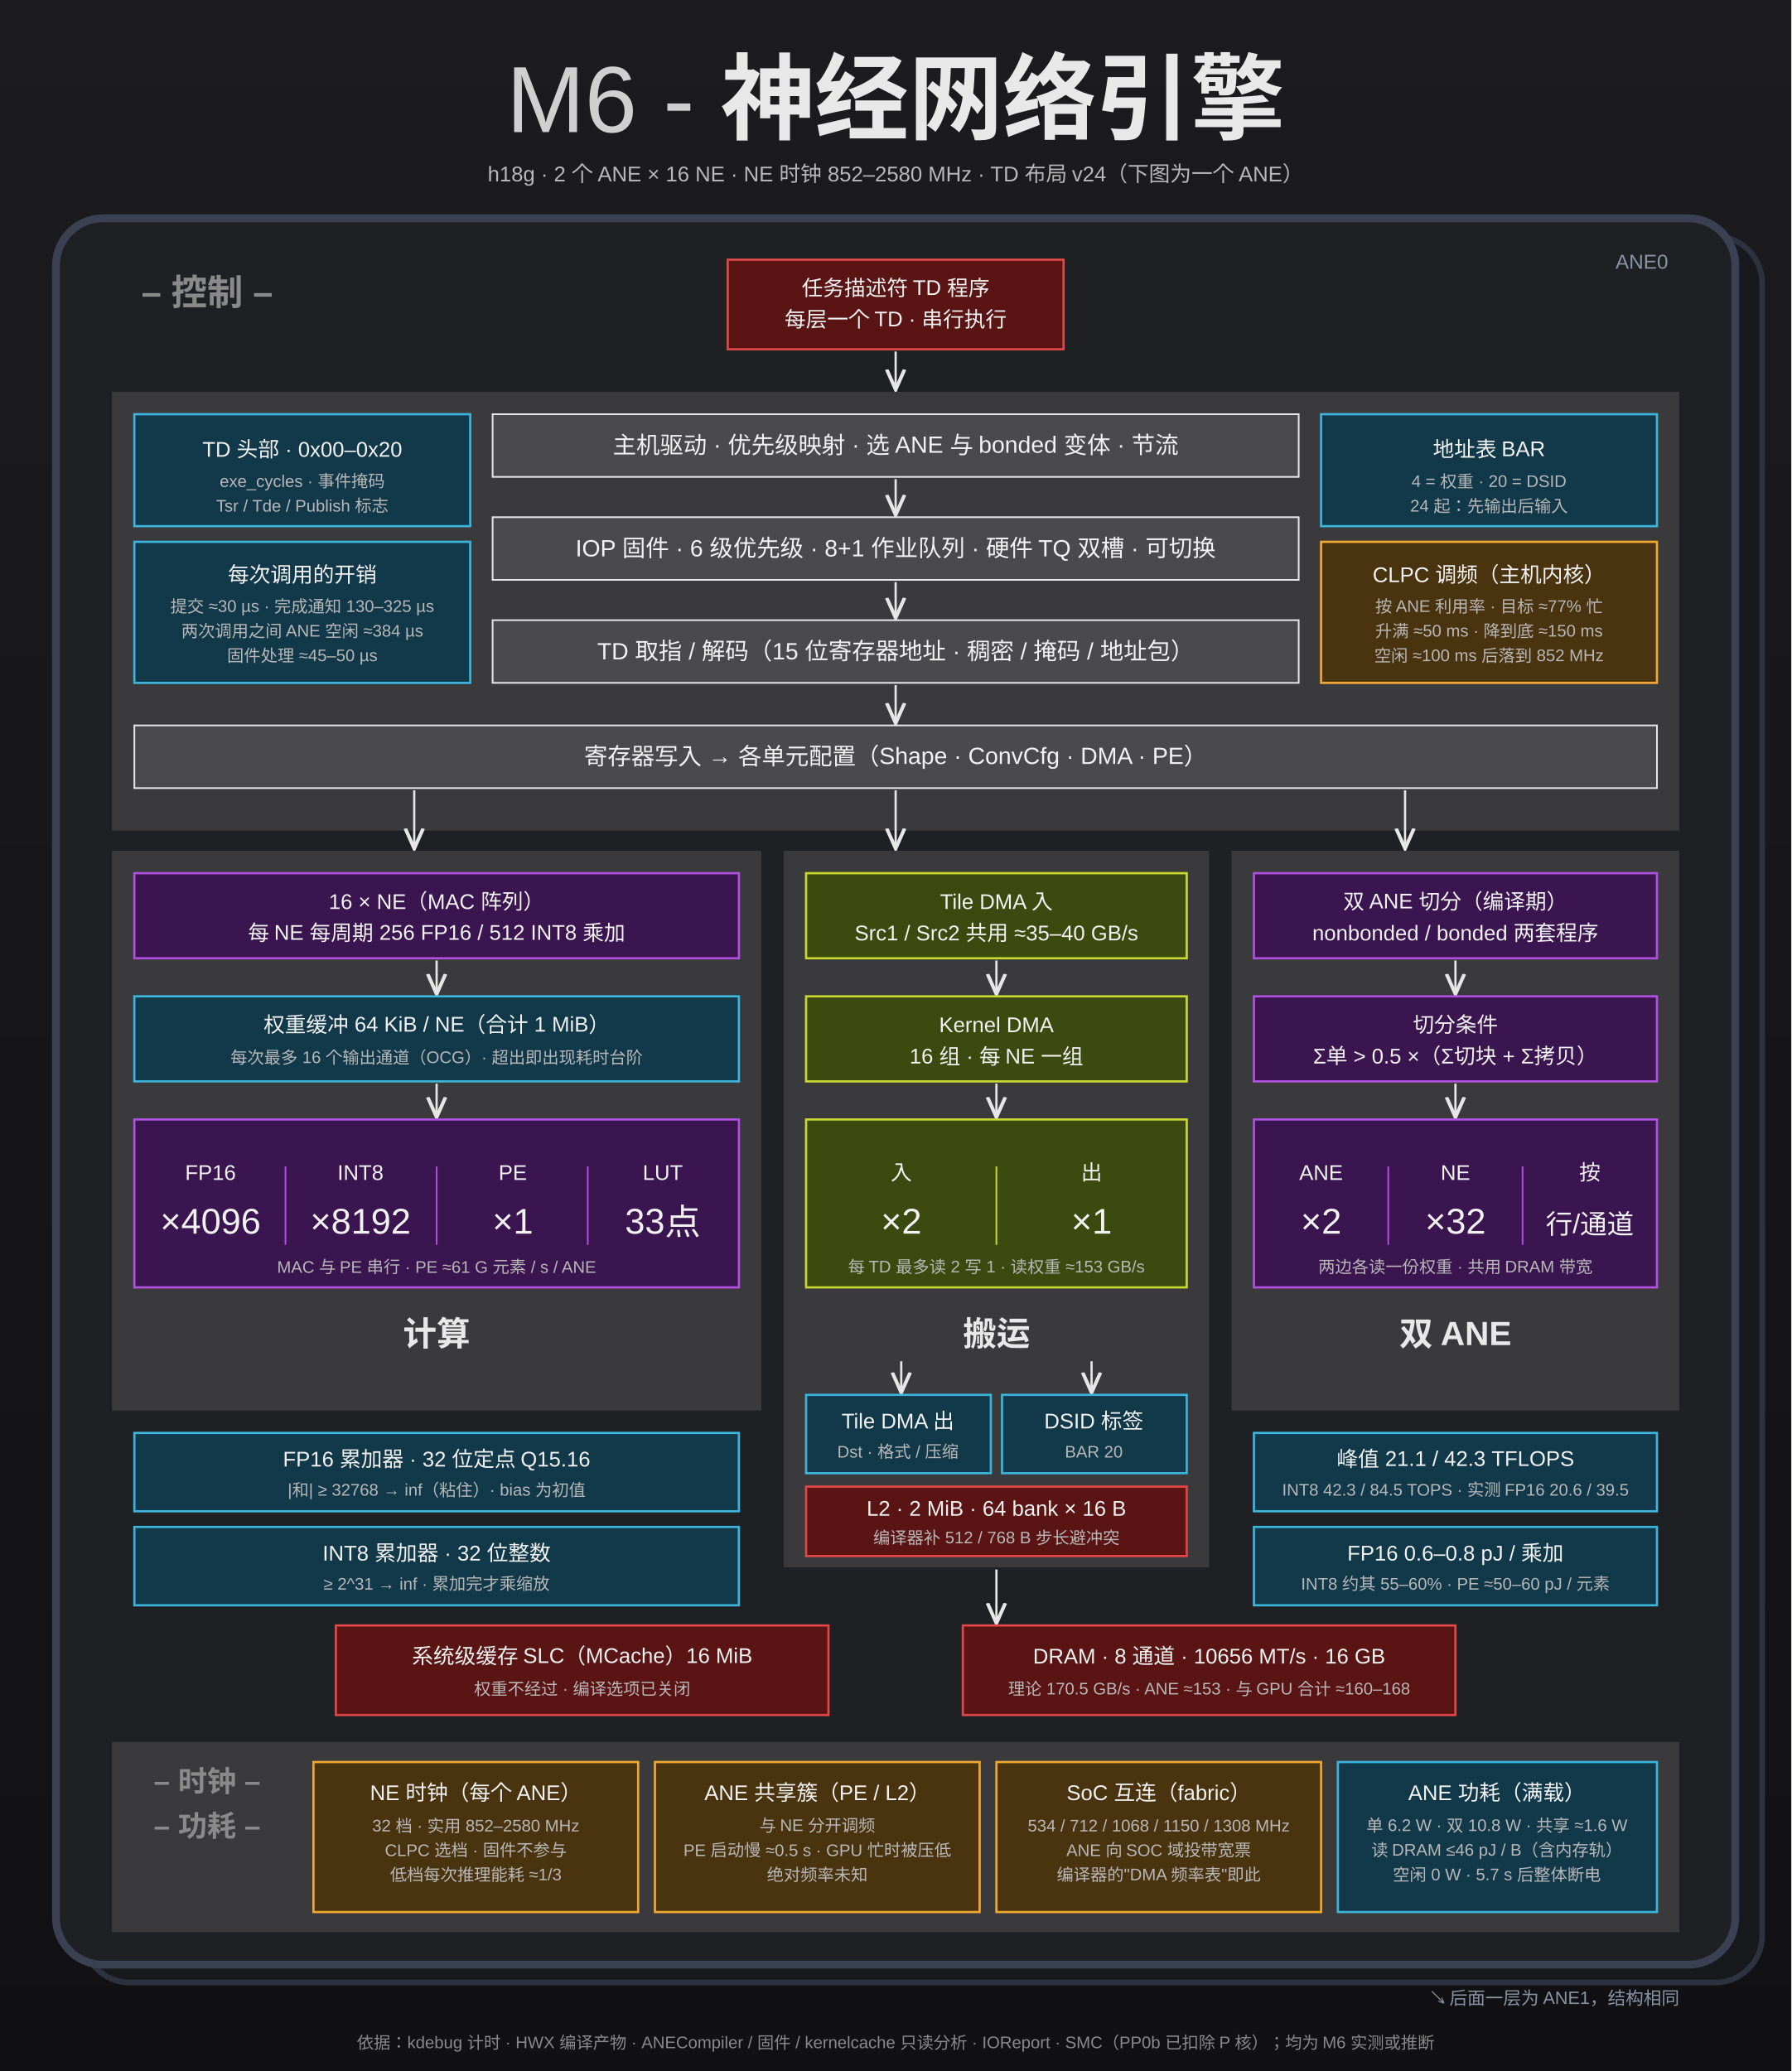
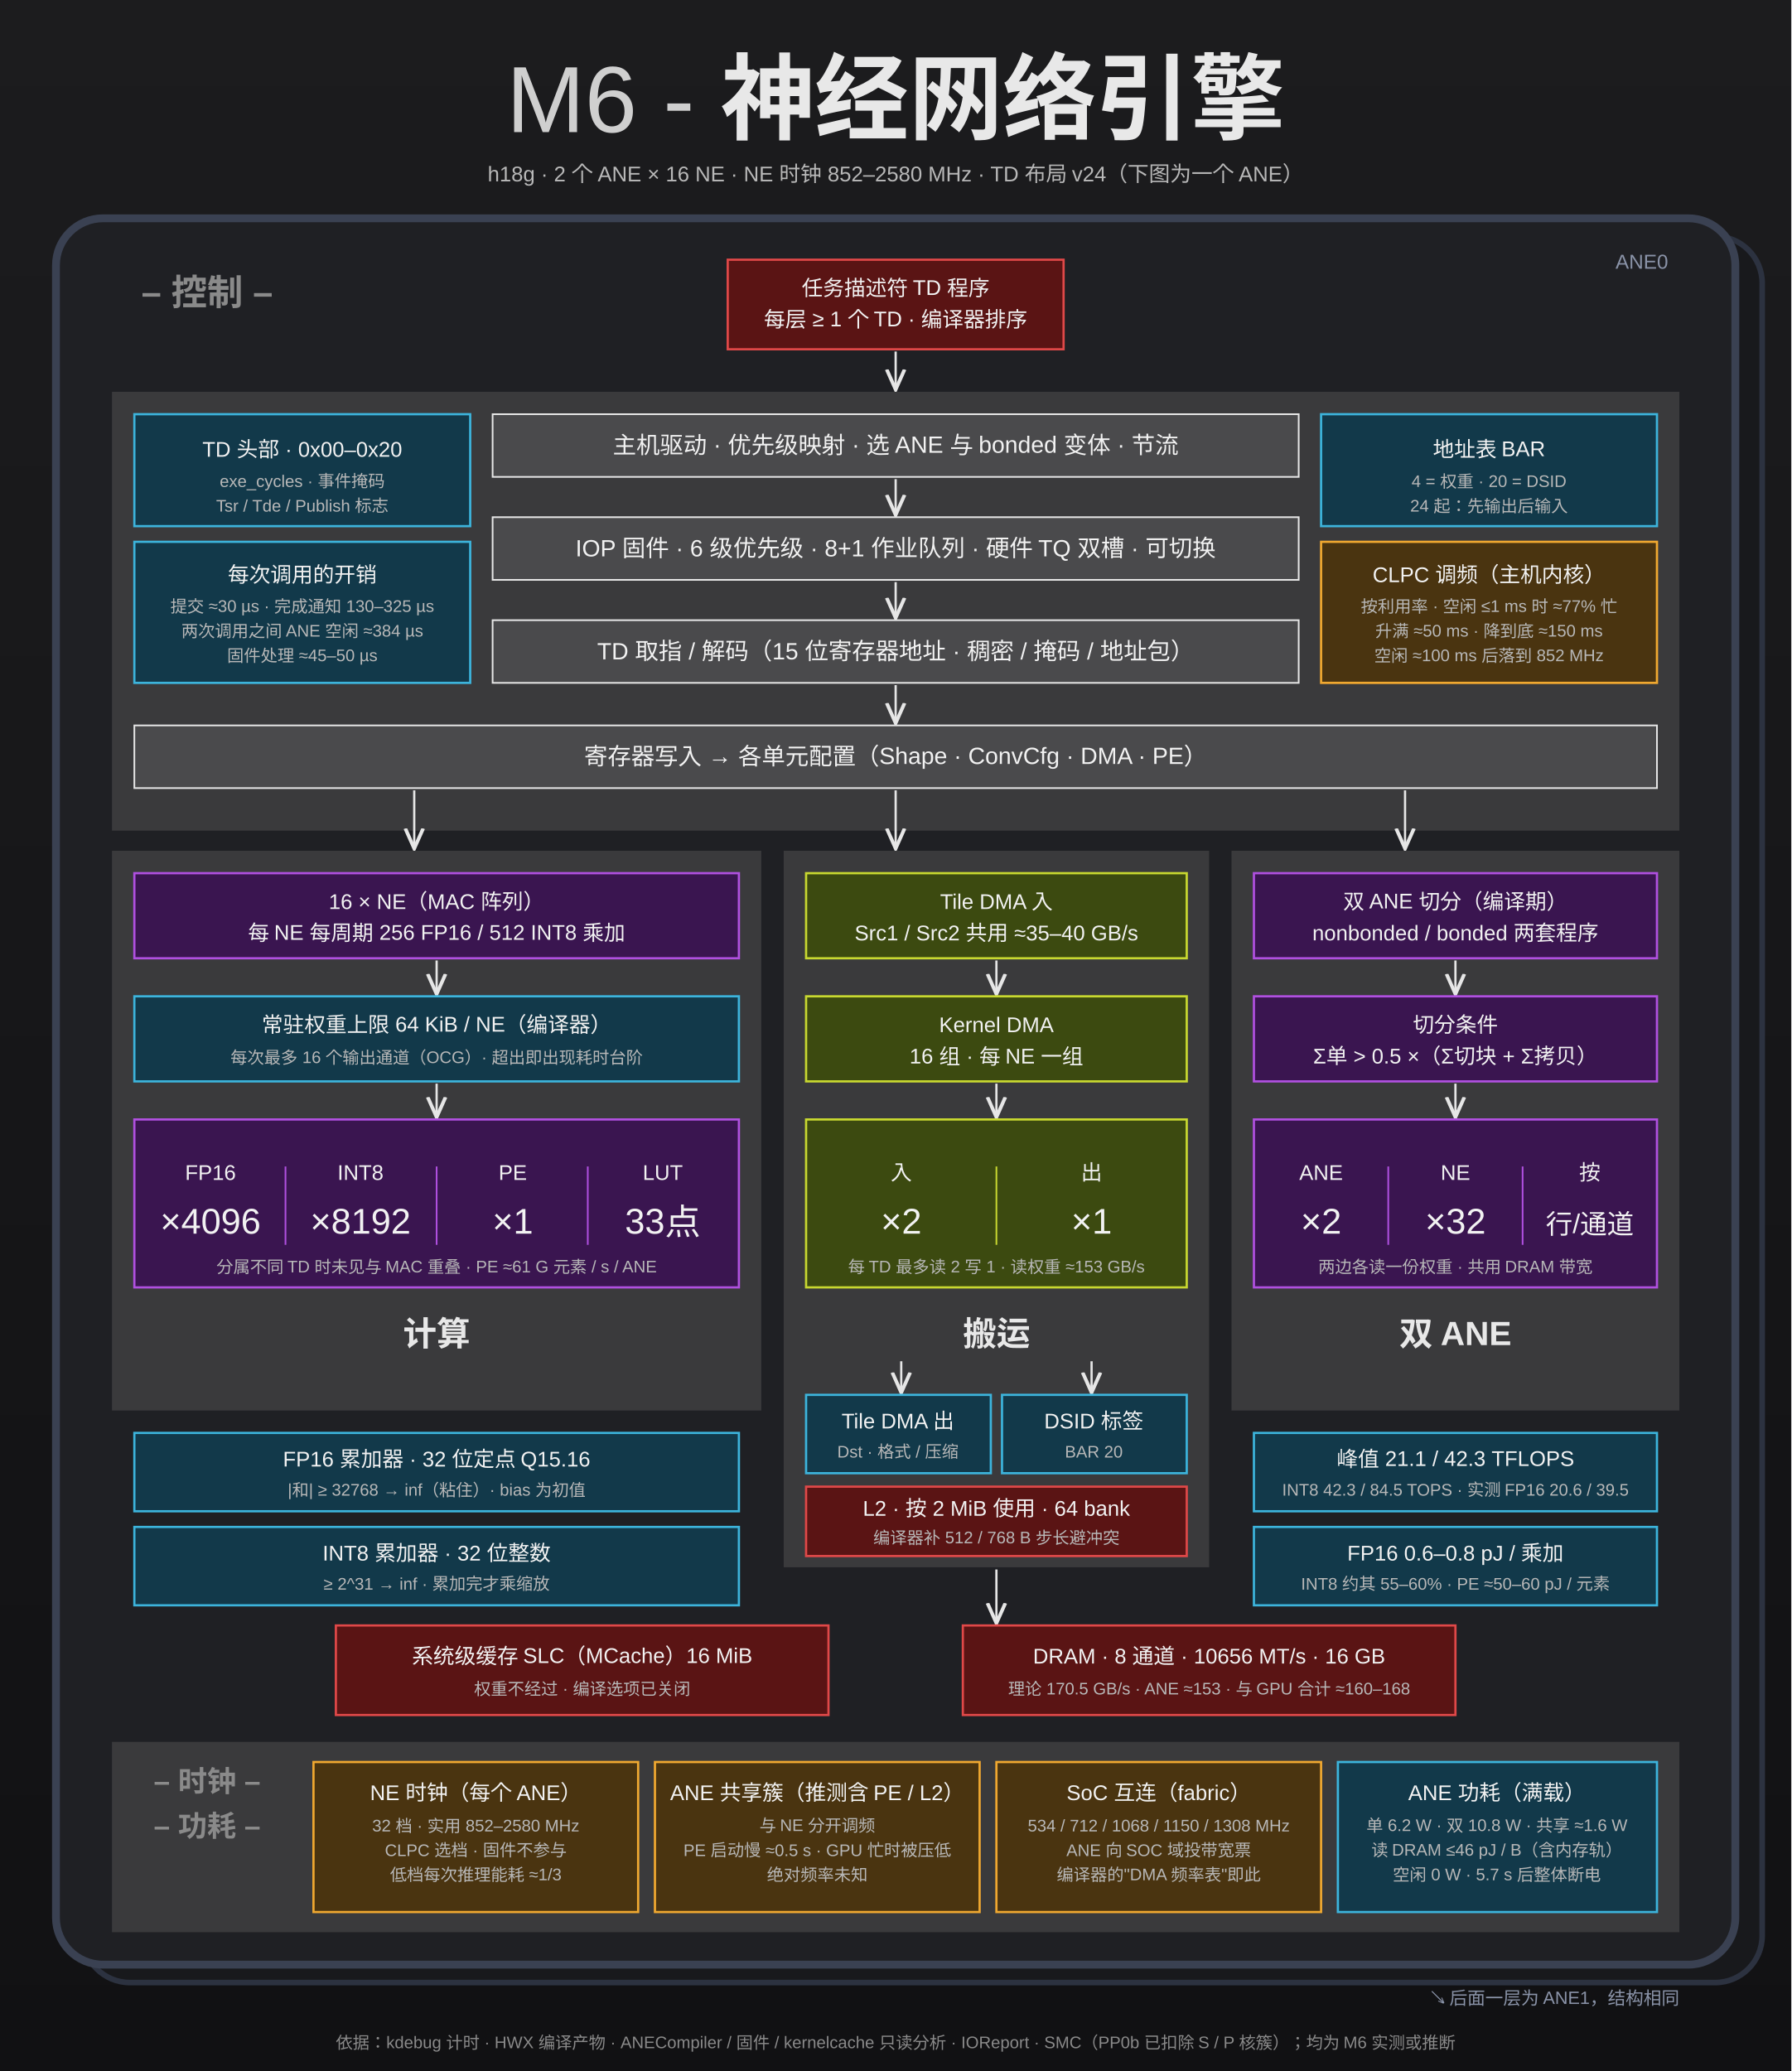
<svg xmlns="http://www.w3.org/2000/svg" viewBox="0 0 1600 1850" font-family="PingFang SC, Helvetica Neue, Arial, sans-serif">
  <style>
    text { fill: #f2f2f2; text-anchor: middle; }
    .h2 { font-size: 21px; }
    .n { font-size: 19px; }
    .s { font-size: 15px; fill: #b8b8b8; }
    .sec { font-size: 32px; font-weight: 700; fill: #8a8a8a; }
    .big { font-size: 32px; font-weight: 500; }
    .lab { font-size: 19px; font-weight: 500; }
    .grp { fill: #3a3a3c; }
    .ctl { fill: #4a4a4c; stroke: #e6e6e6; stroke-width: 1.5; }
    .mem { fill: #5a1414; stroke: #e04848; stroke-width: 2; }
    .buf { fill: #12394a; stroke: #3cb4dc; stroke-width: 2; }
    .cmp { fill: #3a1550; stroke: #b050e0; stroke-width: 2; }
    .dma { fill: #3c4a10; stroke: #c8d830; stroke-width: 2; }
    .clk { fill: #4a3410; stroke: #f0a830; stroke-width: 2; }
    .div { stroke: #c8d830; stroke-width: 1.5; }
    .divp { stroke: #b050e0; stroke-width: 1.5; }
    .ar { stroke: #e6e6e6; stroke-width: 2; marker-end: url(#a); }
    .ard { stroke: #f0a830; stroke-width: 2; stroke-dasharray: 6 5; marker-end: url(#b); }
  </style>
  <defs>
    <marker id="a" markerWidth="10" markerHeight="10" refX="8" refY="5" orient="auto">
      <path d="M0,1 L9,5 L0,9" fill="none" stroke="#e6e6e6" stroke-width="1.6" />
    </marker>
    <marker id="b" markerWidth="10" markerHeight="10" refX="8" refY="5" orient="auto">
      <path d="M0,1 L9,5 L0,9" fill="none" stroke="#f0a830" stroke-width="1.6" />
    </marker>
    <linearGradient id="bg" x1="0" y1="0" x2="0" y2="1">
      <stop offset="0" stop-color="#1c1c1e" />
      <stop offset="1" stop-color="#111113" />
    </linearGradient>
  </defs>
  <rect width="1600" height="1850" fill="url(#bg)" />
  <text x="800" y="118" style="font-size:84px;font-weight:300;fill:#cfcfcf">M6 - <tspan style="font-weight:800;fill:#e8e8e8">神经网络引擎</tspan>
  </text>
  <text x="800" y="162" class="s" style="font-size:19px">h18g · 2 个 ANE × 16 NE · NE 时钟 852–2580 MHz · TD 布局 v24（下图为一个 ANE）</text>
  <rect x="74" y="211" width="1500" height="1560" rx="42" fill="#18191c" stroke="#2c3240" stroke-width="5" />
  <rect x="50" y="195" width="1500" height="1560" rx="42" fill="#1f2024" stroke="#3a4152" stroke-width="7" />
  <text x="1500" y="1789" class="s" style="text-anchor:end;font-size:16px;fill:#8a93a8">↘ 后面一层为 ANE1，结构相同</text>
  <text x="1490" y="240" class="s" style="text-anchor:end;font-size:18px;fill:#8a93a8">ANE0</text>
  <text x="185" y="272" class="sec">– 控制 –</text>
  <rect class="mem" x="650" y="232" width="300" height="80" />
  <text x="800" y="264" class="n">任务描述符 TD 程序</text>
-   <text x="800" y="292" class="n">每层一个 TD · 串行执行</text>
+   <text x="800" y="292" class="n">每层 ≥ 1 个 TD · 编译器排序</text>
  <line class="ar" x1="800" y1="314" x2="800" y2="346" />
  <rect class="grp" x="100" y="350" width="1400" height="392" />
  <rect class="ctl" x="440" y="370" width="720" height="56" />
  <text x="800" y="405" class="h2">主机驱动 · 优先级映射 · 选 ANE 与 bonded 变体 · 节流</text>
  <line class="ar" x1="800" y1="428" x2="800" y2="458" />
  <rect class="ctl" x="440" y="462" width="720" height="56" />
  <text x="800" y="497" class="h2">IOP 固件 · 6 级优先级 · 8+1 作业队列 · 硬件 TQ 双槽 · 可切换</text>
  <line class="ar" x1="800" y1="520" x2="800" y2="550" />
  <rect class="ctl" x="440" y="554" width="720" height="56" />
  <text x="800" y="589" class="h2">TD 取指 / 解码（15 位寄存器地址 · 稠密 / 掩码 / 地址包）</text>
  <line class="ar" x1="800" y1="612" x2="800" y2="644" />
  <rect class="ctl" x="120" y="648" width="1360" height="56" />
  <text x="800" y="683" class="h2">寄存器写入 → 各单元配置（Shape · ConvCfg · DMA · PE）</text>
  <rect class="buf" x="120" y="370" width="300" height="100" />
  <text x="270" y="408" class="n">TD 头部 · 0x00–0x20</text>
  <text x="270" y="435" class="s">exe_cycles · 事件掩码</text>
  <text x="270" y="457" class="s">Tsr / Tde / Publish 标志</text>
  <rect class="buf" x="120" y="484" width="300" height="126" />
  <text x="270" y="520" class="n">每次调用的开销</text>
  <text x="270" y="547" class="s">提交 ≈30 µs · 完成通知 130–325 µs</text>
  <text x="270" y="569" class="s">两次调用之间 ANE 空闲 ≈384 µs</text>
  <text x="270" y="591" class="s">固件处理 ≈45–50 µs</text>
  <rect class="buf" x="1180" y="370" width="300" height="100" />
  <text x="1330" y="408" class="n">地址表 BAR</text>
  <text x="1330" y="435" class="s">4 = 权重 · 20 = DSID</text>
  <text x="1330" y="457" class="s">24 起：先输出后输入</text>
  <rect class="clk" x="1180" y="484" width="300" height="126" />
  <text x="1330" y="520" class="n">CLPC 调频（主机内核）</text>
-   <text x="1330" y="547" class="s">按 ANE 利用率 · 目标 ≈77% 忙</text>
+   <text x="1330" y="547" class="s">按利用率 · 空闲 ≤1 ms 时 ≈77% 忙</text>
  <text x="1330" y="569" class="s">升满 ≈50 ms · 降到底 ≈150 ms</text>
  <text x="1330" y="591" class="s">空闲 ≈100 ms 后落到 852 MHz</text>
  <line class="ar" x1="370" y1="706" x2="370" y2="756" />
  <line class="ar" x1="800" y1="706" x2="800" y2="756" />
  <line class="ar" x1="1255" y1="706" x2="1255" y2="756" />
  <rect class="grp" x="100" y="760" width="580" height="500" />
  <rect class="grp" x="700" y="760" width="380" height="640" />
  <rect class="grp" x="1100" y="760" width="400" height="500" />
  <rect class="cmp" x="120" y="780" width="540" height="76" />
  <text x="390" y="812" class="n">16 × NE（MAC 阵列）</text>
  <text x="390" y="840" class="n">每 NE 每周期 256 FP16 / 512 INT8 乘加</text>
  <line class="ar" x1="390" y1="858" x2="390" y2="886" />
  <rect class="buf" x="120" y="890" width="540" height="76" />
-   <text x="390" y="922" class="n">权重缓冲 64 KiB / NE（合计 1 MiB）</text>
+   <text x="390" y="922" class="n">常驻权重上限 64 KiB / NE（编译器）</text>
  <text x="390" y="950" class="s">每次最多 16 个输出通道（OCG）· 超出即出现耗时台阶</text>
  <line class="ar" x1="390" y1="968" x2="390" y2="996" />
  <rect class="cmp" x="120" y="1000" width="540" height="150" />
  <line class="divp" x1="255" y1="1042" x2="255" y2="1112" />
  <line class="divp" x1="390" y1="1042" x2="390" y2="1112" />
  <line class="divp" x1="525" y1="1042" x2="525" y2="1112" />
  <text x="188" y="1054" class="lab">FP16</text>
  <text x="188" y="1102" class="big">×4096</text>
  <text x="322" y="1054" class="lab">INT8</text>
  <text x="322" y="1102" class="big">×8192</text>
  <text x="458" y="1054" class="lab">PE</text>
  <text x="458" y="1102" class="big">×1</text>
  <text x="592" y="1054" class="lab">LUT</text>
  <text x="592" y="1102" class="big">33点</text>
-   <text x="390" y="1137" class="s">MAC 与 PE 串行 · PE ≈61 G 元素 / s / ANE</text>
+   <text x="390" y="1137" class="s">分属不同 TD 时未见与 MAC 重叠 · PE ≈61 G 元素 / s / ANE</text>
  <text x="390" y="1202" class="sec" style="fill:#e8e8e8;font-size:30px">计算</text>
  <rect class="dma" x="720" y="780" width="340" height="76" />
  <text x="890" y="812" class="n">Tile DMA 入</text>
  <text x="890" y="840" class="n">Src1 / Src2 共用 ≈35–40 GB/s</text>
  <line class="ar" x1="890" y1="858" x2="890" y2="886" />
  <rect class="dma" x="720" y="890" width="340" height="76" />
  <text x="890" y="922" class="n">Kernel DMA</text>
  <text x="890" y="950" class="n">16 组 · 每 NE 一组</text>
  <line class="ar" x1="890" y1="968" x2="890" y2="996" />
  <rect class="dma" x="720" y="1000" width="340" height="150" />
  <line class="div" x1="890" y1="1042" x2="890" y2="1112" />
  <text x="805" y="1054" class="lab">入</text>
  <text x="805" y="1102" class="big">×2</text>
  <text x="975" y="1054" class="lab">出</text>
  <text x="975" y="1102" class="big">×1</text>
  <text x="890" y="1137" class="s">每 TD 最多读 2 写 1 · 读权重 ≈153 GB/s</text>
  <text x="890" y="1202" class="sec" style="fill:#e8e8e8;font-size:30px">搬运</text>
  <line class="ar" x1="805" y1="1216" x2="805" y2="1242" />
  <line class="ar" x1="975" y1="1216" x2="975" y2="1242" />
  <rect class="buf" x="720" y="1246" width="165" height="70" />
  <text x="802" y="1276" class="n">Tile DMA 出</text>
  <text x="802" y="1302" class="s">Dst · 格式 / 压缩</text>
  <rect class="buf" x="895" y="1246" width="165" height="70" />
  <text x="977" y="1276" class="n">DSID 标签</text>
  <text x="977" y="1302" class="s">BAR 20</text>
  <rect class="mem" x="720" y="1328" width="340" height="62" />
-   <text x="890" y="1354" class="n">L2 · 2 MiB · 64 bank × 16 B</text>
+   <text x="890" y="1354" class="n">L2 · 按 2 MiB 使用 · 64 bank</text>
  <text x="890" y="1379" class="s">编译器补 512 / 768 B 步长避冲突</text>
  <rect class="cmp" x="1120" y="780" width="360" height="76" />
  <text x="1300" y="812" class="n">双 ANE 切分（编译期）</text>
  <text x="1300" y="840" class="n">nonbonded / bonded 两套程序</text>
  <line class="ar" x1="1300" y1="858" x2="1300" y2="886" />
  <rect class="cmp" x="1120" y="890" width="360" height="76" />
  <text x="1300" y="922" class="n">切分条件</text>
  <text x="1300" y="950" class="n">Σ单 &gt; 0.5 ×（Σ切块 + Σ拷贝）</text>
  <line class="ar" x1="1300" y1="968" x2="1300" y2="996" />
  <rect class="cmp" x="1120" y="1000" width="360" height="150" />
  <line class="divp" x1="1240" y1="1042" x2="1240" y2="1112" />
  <line class="divp" x1="1360" y1="1042" x2="1360" y2="1112" />
  <text x="1180" y="1054" class="lab">ANE</text>
  <text x="1180" y="1102" class="big">×2</text>
  <text x="1300" y="1054" class="lab">NE</text>
  <text x="1300" y="1102" class="big">×32</text>
  <text x="1420" y="1054" class="lab">按</text>
  <text x="1420" y="1102" class="big" style="font-size:24px">行/通道</text>
  <text x="1300" y="1137" class="s">两边各读一份权重 · 共用 DRAM 带宽</text>
  <text x="1300" y="1202" class="sec" style="fill:#e8e8e8;font-size:30px">双 ANE</text>
  <rect class="buf" x="120" y="1280" width="540" height="70" />
  <text x="390" y="1310" class="n">FP16 累加器 · 32 位定点 Q15.16</text>
  <text x="390" y="1336" class="s">|和| ≥ 32768 → inf（粘住）· bias 为初值</text>
  <rect class="buf" x="120" y="1364" width="540" height="70" />
  <text x="390" y="1394" class="n">INT8 累加器 · 32 位整数</text>
  <text x="390" y="1420" class="s">≥ 2^31 → inf · 累加完才乘缩放</text>
  <rect class="buf" x="1120" y="1280" width="360" height="70" />
  <text x="1300" y="1310" class="n">峰值 21.1 / 42.3 TFLOPS</text>
  <text x="1300" y="1336" class="s">INT8 42.3 / 84.5 TOPS · 实测 FP16 20.6 / 39.5</text>
  <rect class="buf" x="1120" y="1364" width="360" height="70" />
  <text x="1300" y="1394" class="n">FP16 0.6–0.8 pJ / 乘加</text>
  <text x="1300" y="1420" class="s">INT8 约其 55–60% · PE ≈50–60 pJ / 元素</text>
  <line class="ar" x1="890" y1="1402" x2="890" y2="1448" />
  <rect class="mem" x="300" y="1452" width="440" height="80" />
  <text x="520" y="1486" class="n">系统级缓存 SLC（MCache）16 MiB</text>
  <text x="520" y="1514" class="s">权重不经过 · 编译选项已关闭</text>
  <rect class="mem" x="860" y="1452" width="440" height="80" />
  <text x="1080" y="1486" class="n">DRAM · 8 通道 · 10656 MT/s · 16 GB</text>
  <text x="1080" y="1514" class="s">理论 170.5 GB/s · ANE ≈153 · 与 GPU 合计 ≈160–168</text>
  <rect class="grp" x="100" y="1556" width="1400" height="170" />
  <text x="185" y="1600" class="sec" style="font-size:26px">– 时钟 –</text>
  <text x="185" y="1640" class="sec" style="font-size:26px">– 功耗 –</text>
  <rect class="clk" x="280" y="1574" width="290" height="134" />
  <text x="425" y="1608" class="n">NE 时钟（每个 ANE）</text>
  <text x="425" y="1636" class="s">32 档 · 实用 852–2580 MHz</text>
  <text x="425" y="1658" class="s">CLPC 选档 · 固件不参与</text>
  <text x="425" y="1680" class="s">低档每次推理能耗 ≈1/3</text>
  <rect class="clk" x="585" y="1574" width="290" height="134" />
-   <text x="730" y="1608" class="n">ANE 共享簇（PE / L2）</text>
+   <text x="730" y="1608" class="n">ANE 共享簇（推测含 PE / L2）</text>
  <text x="730" y="1636" class="s">与 NE 分开调频</text>
  <text x="730" y="1658" class="s">PE 启动慢 ≈0.5 s · GPU 忙时被压低</text>
  <text x="730" y="1680" class="s">绝对频率未知</text>
  <rect class="clk" x="890" y="1574" width="290" height="134" />
  <text x="1035" y="1608" class="n">SoC 互连（fabric）</text>
  <text x="1035" y="1636" class="s">534 / 712 / 1068 / 1150 / 1308 MHz</text>
  <text x="1035" y="1658" class="s">ANE 向 SOC 域投带宽票</text>
  <text x="1035" y="1680" class="s">编译器的"DMA 频率表"即此</text>
  <rect class="buf" x="1195" y="1574" width="285" height="134" />
  <text x="1337" y="1608" class="n">ANE 功耗（满载）</text>
  <text x="1337" y="1636" class="s">单 6.2 W · 双 10.8 W · 共享 ≈1.6 W</text>
  <text x="1337" y="1658" class="s">读 DRAM ≤46 pJ / B（含内存轨）</text>
  <text x="1337" y="1680" class="s">空闲 0 W · 5.7 s 后整体断电</text>
-   <text x="800" y="1830" class="s" style="font-size:15px;fill:#8a8a8a">依据：kdebug 计时 · HWX 编译产物 · ANECompiler / 固件 / kernelcache 只读分析 · IOReport · SMC（PP0b 已扣除 P 核）；均为 M6 实测或推断</text>
+   <text x="800" y="1830" class="s" style="font-size:15px;fill:#8a8a8a">依据：kdebug 计时 · HWX 编译产物 · ANECompiler / 固件 / kernelcache 只读分析 · IOReport · SMC（PP0b 已扣除 S / P 核簇）；均为 M6 实测或推断</text>
</svg>
